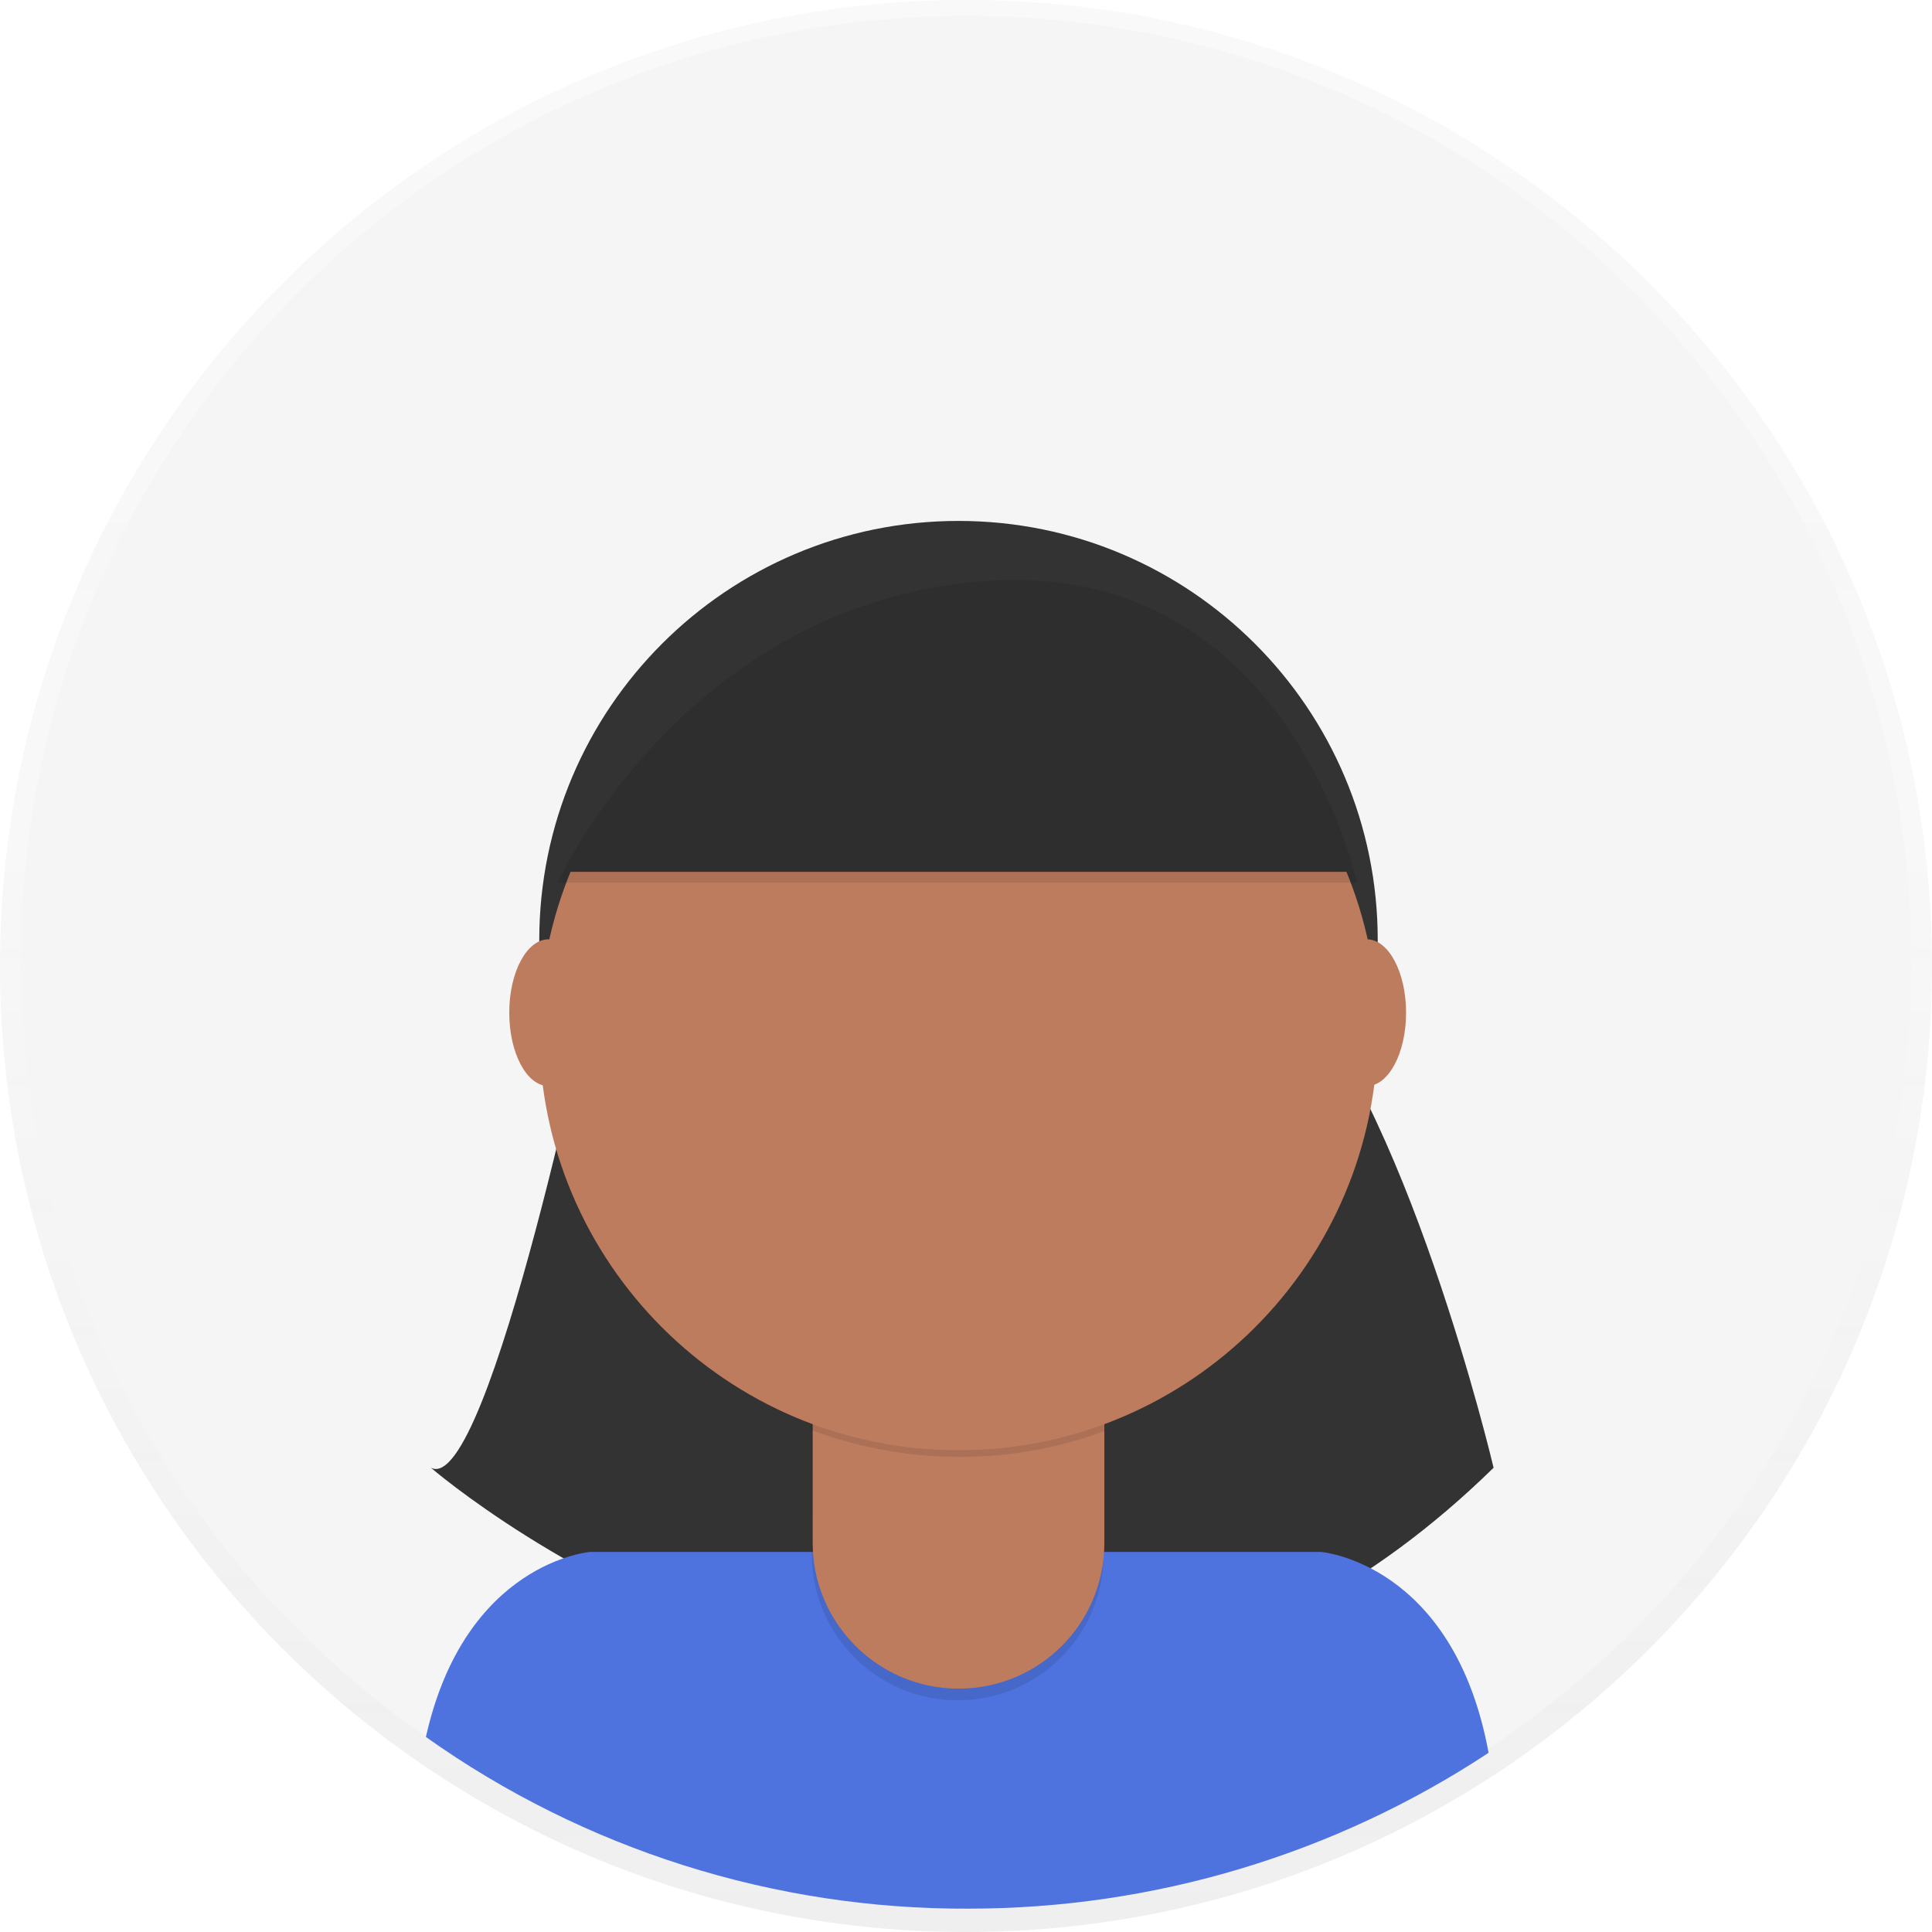
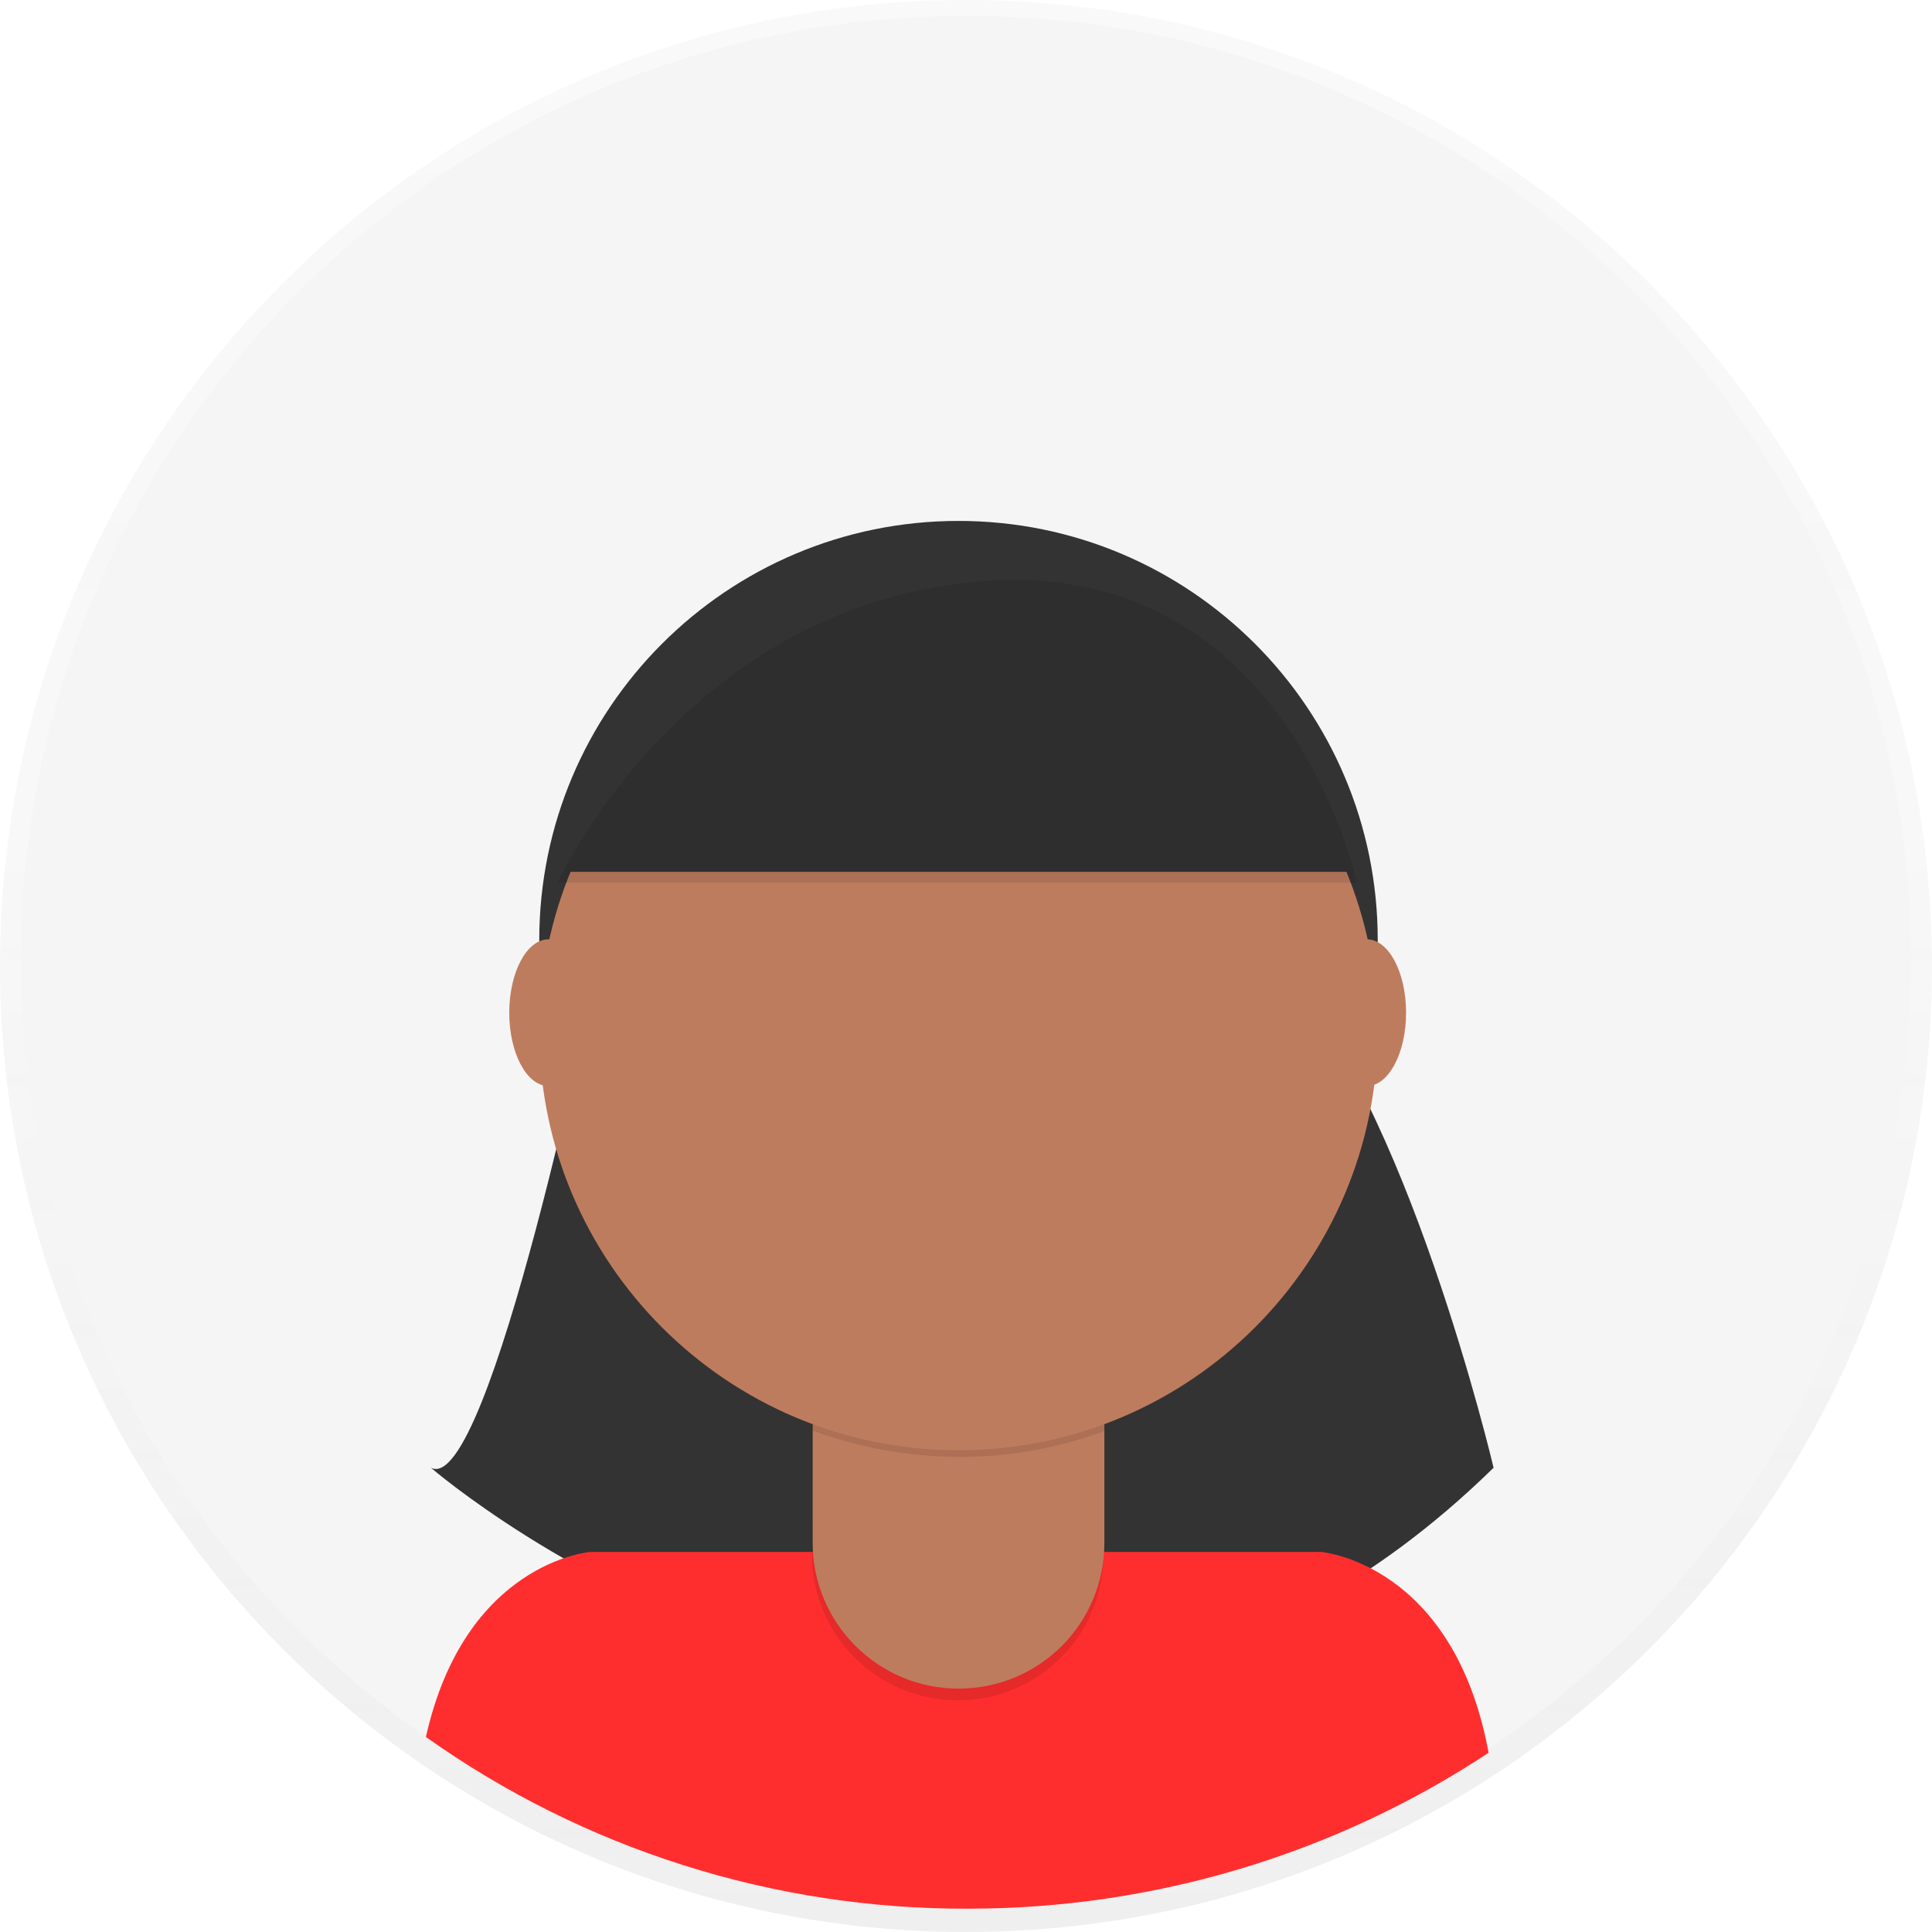
<svg xmlns="http://www.w3.org/2000/svg" version="1.1" id="_x38_8ce59e9-c4b8-4d1d-9d7a-ce0190159aa8" x="0px" y="0px" viewBox="0 0 231.8 231.8" style="enable-background:new 0 0 231.8 231.8;" xml:space="preserve">
  <style type="text/css">
	.st0{opacity:0.5;}
	.st1{fill:url(#SVGID_1_);}
	.st2{fill:#F5F5F5;}
	.st3{fill:#333333;}
- 	.st4{fill:#4E73DF;}
+ 	.st4{fill:#FF2E2E;}
	.st5{opacity:0.1;enable-background:new    ;}
	.st6{fill:#BE7C5E;}
</style>
  <g class="st0">
    <linearGradient id="SVGID_1_" gradientUnits="userSpaceOnUse" x1="115.89" y1="525.2" x2="115.89" y2="756.98" gradientTransform="matrix(1 0 0 -1 0 756.98)">
      <stop offset="0" style="stop-color:#808080;stop-opacity:0.25" />
      <stop offset="0.54" style="stop-color:#808080;stop-opacity:0.12" />
      <stop offset="1" style="stop-color:#808080;stop-opacity:0.1" />
    </linearGradient>
    <circle class="st1" cx="115.9" cy="115.9" r="115.9" />
  </g>
  <circle class="st2" cx="115.9" cy="115.3" r="113.4" />
  <path class="st3" d="M71.6,116.3c0,0-12.9,63.4-19.9,59.8c0,0,67.7,58.5,127.5,0c0,0-10.5-44.6-25.7-59.8H71.6z" />
  <path class="st4" d="M116.2,229c22.2,0,43.9-6.5,62.4-18.7c-4.2-22.8-20.1-24.1-20.1-24.1H70.8c0,0-15,1.2-19.7,22.2  C70.1,221.9,92.9,229.1,116.2,229z" />
  <circle class="st3" cx="115" cy="112.8" r="50.3" />
  <path class="st5" d="M97.3,158.4h35.1l0,0v28.1c0,9.7-7.8,17.5-17.5,17.5l0,0c-9.7,0-17.5-7.9-17.5-17.5L97.3,158.4L97.3,158.4z" />
  <path class="st6" d="M100.7,157.1h28.4c1.9,0,3.4,1.5,3.4,3.3v0v24.7c0,9.7-7.8,17.5-17.5,17.5l0,0c-9.7,0-17.5-7.9-17.5-17.5v0  v-24.7C97.4,158.6,98.9,157.1,100.7,157.1z" />
  <path class="st5" d="M97.4,171.6c11.3,4.2,23.8,4.3,35.1,0.1v-4.3H97.4V171.6z" />
  <circle class="st6" cx="115" cy="123.7" r="50.3" />
  <path class="st3" d="M66.9,104.6h95.9c0,0-8.2-38.7-44.4-36.2S66.9,104.6,66.9,104.6z" />
  <ellipse class="st6" cx="65.8" cy="121.5" rx="4.7" ry="8.8" />
  <ellipse class="st6" cx="164" cy="121.5" rx="4.7" ry="8.8" />
  <path class="st5" d="M66.9,105.9h95.9c0,0-8.2-38.7-44.4-36.2S66.9,105.9,66.9,105.9z" />
</svg>
